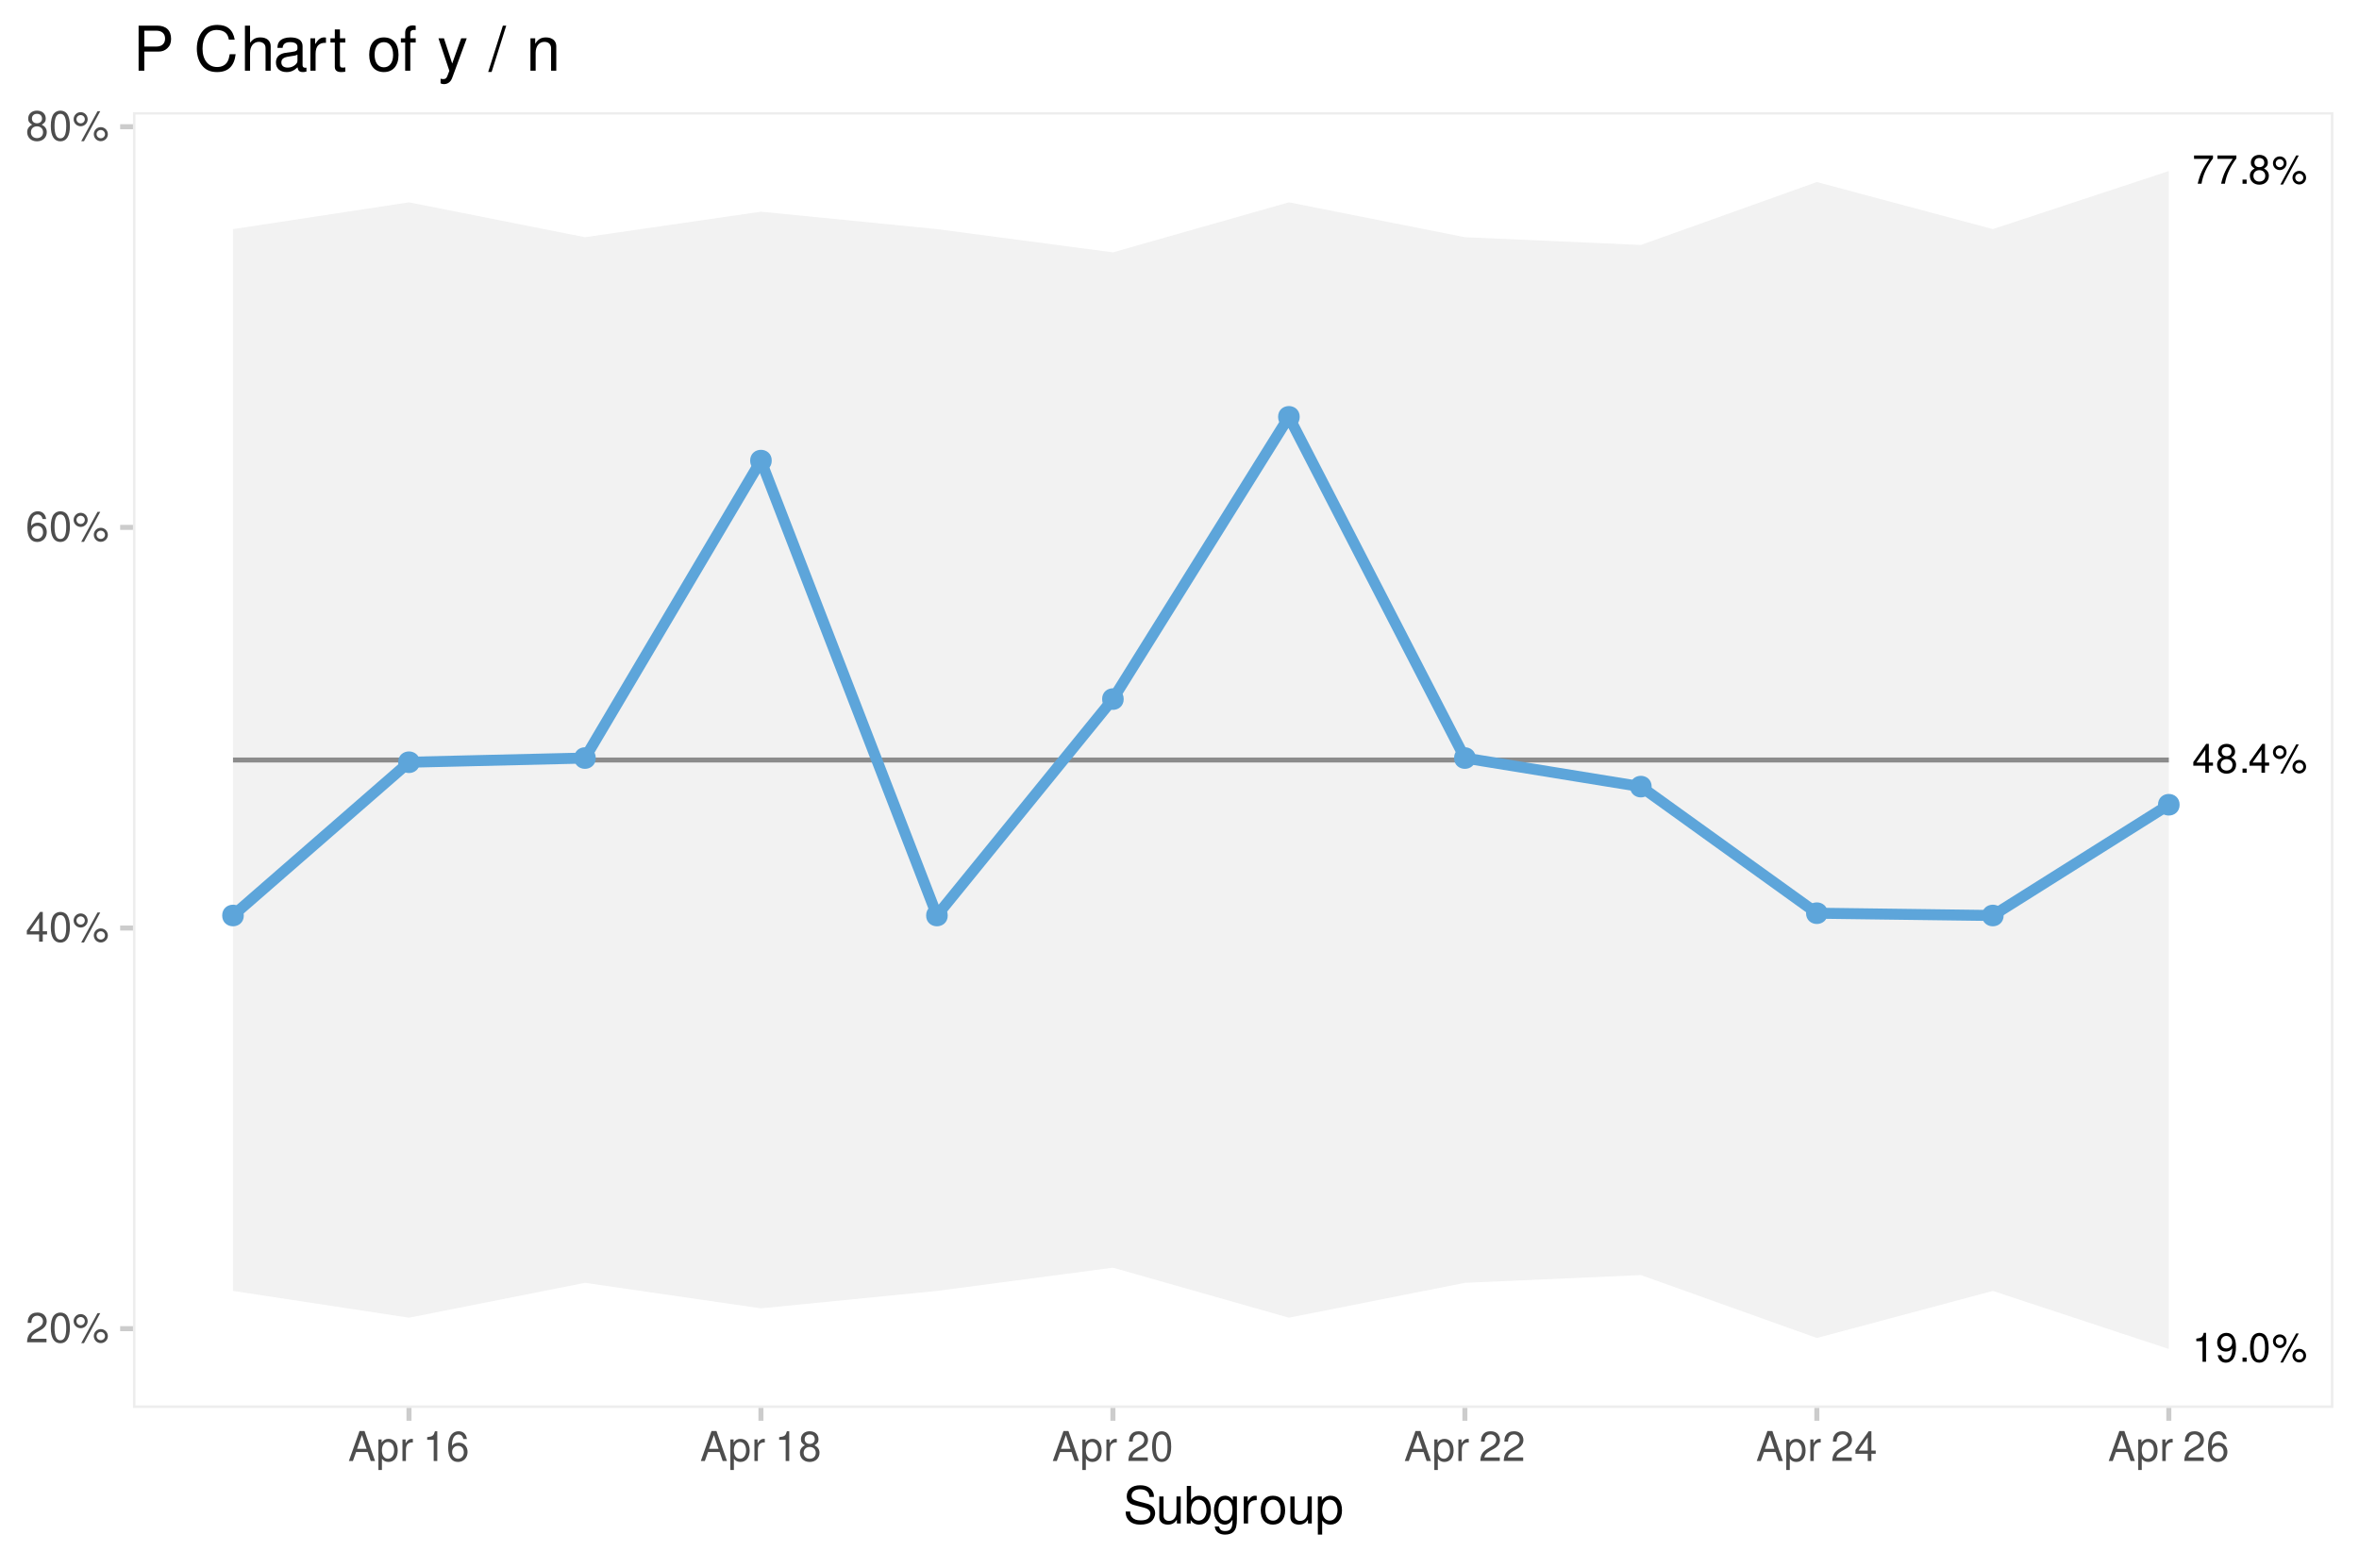
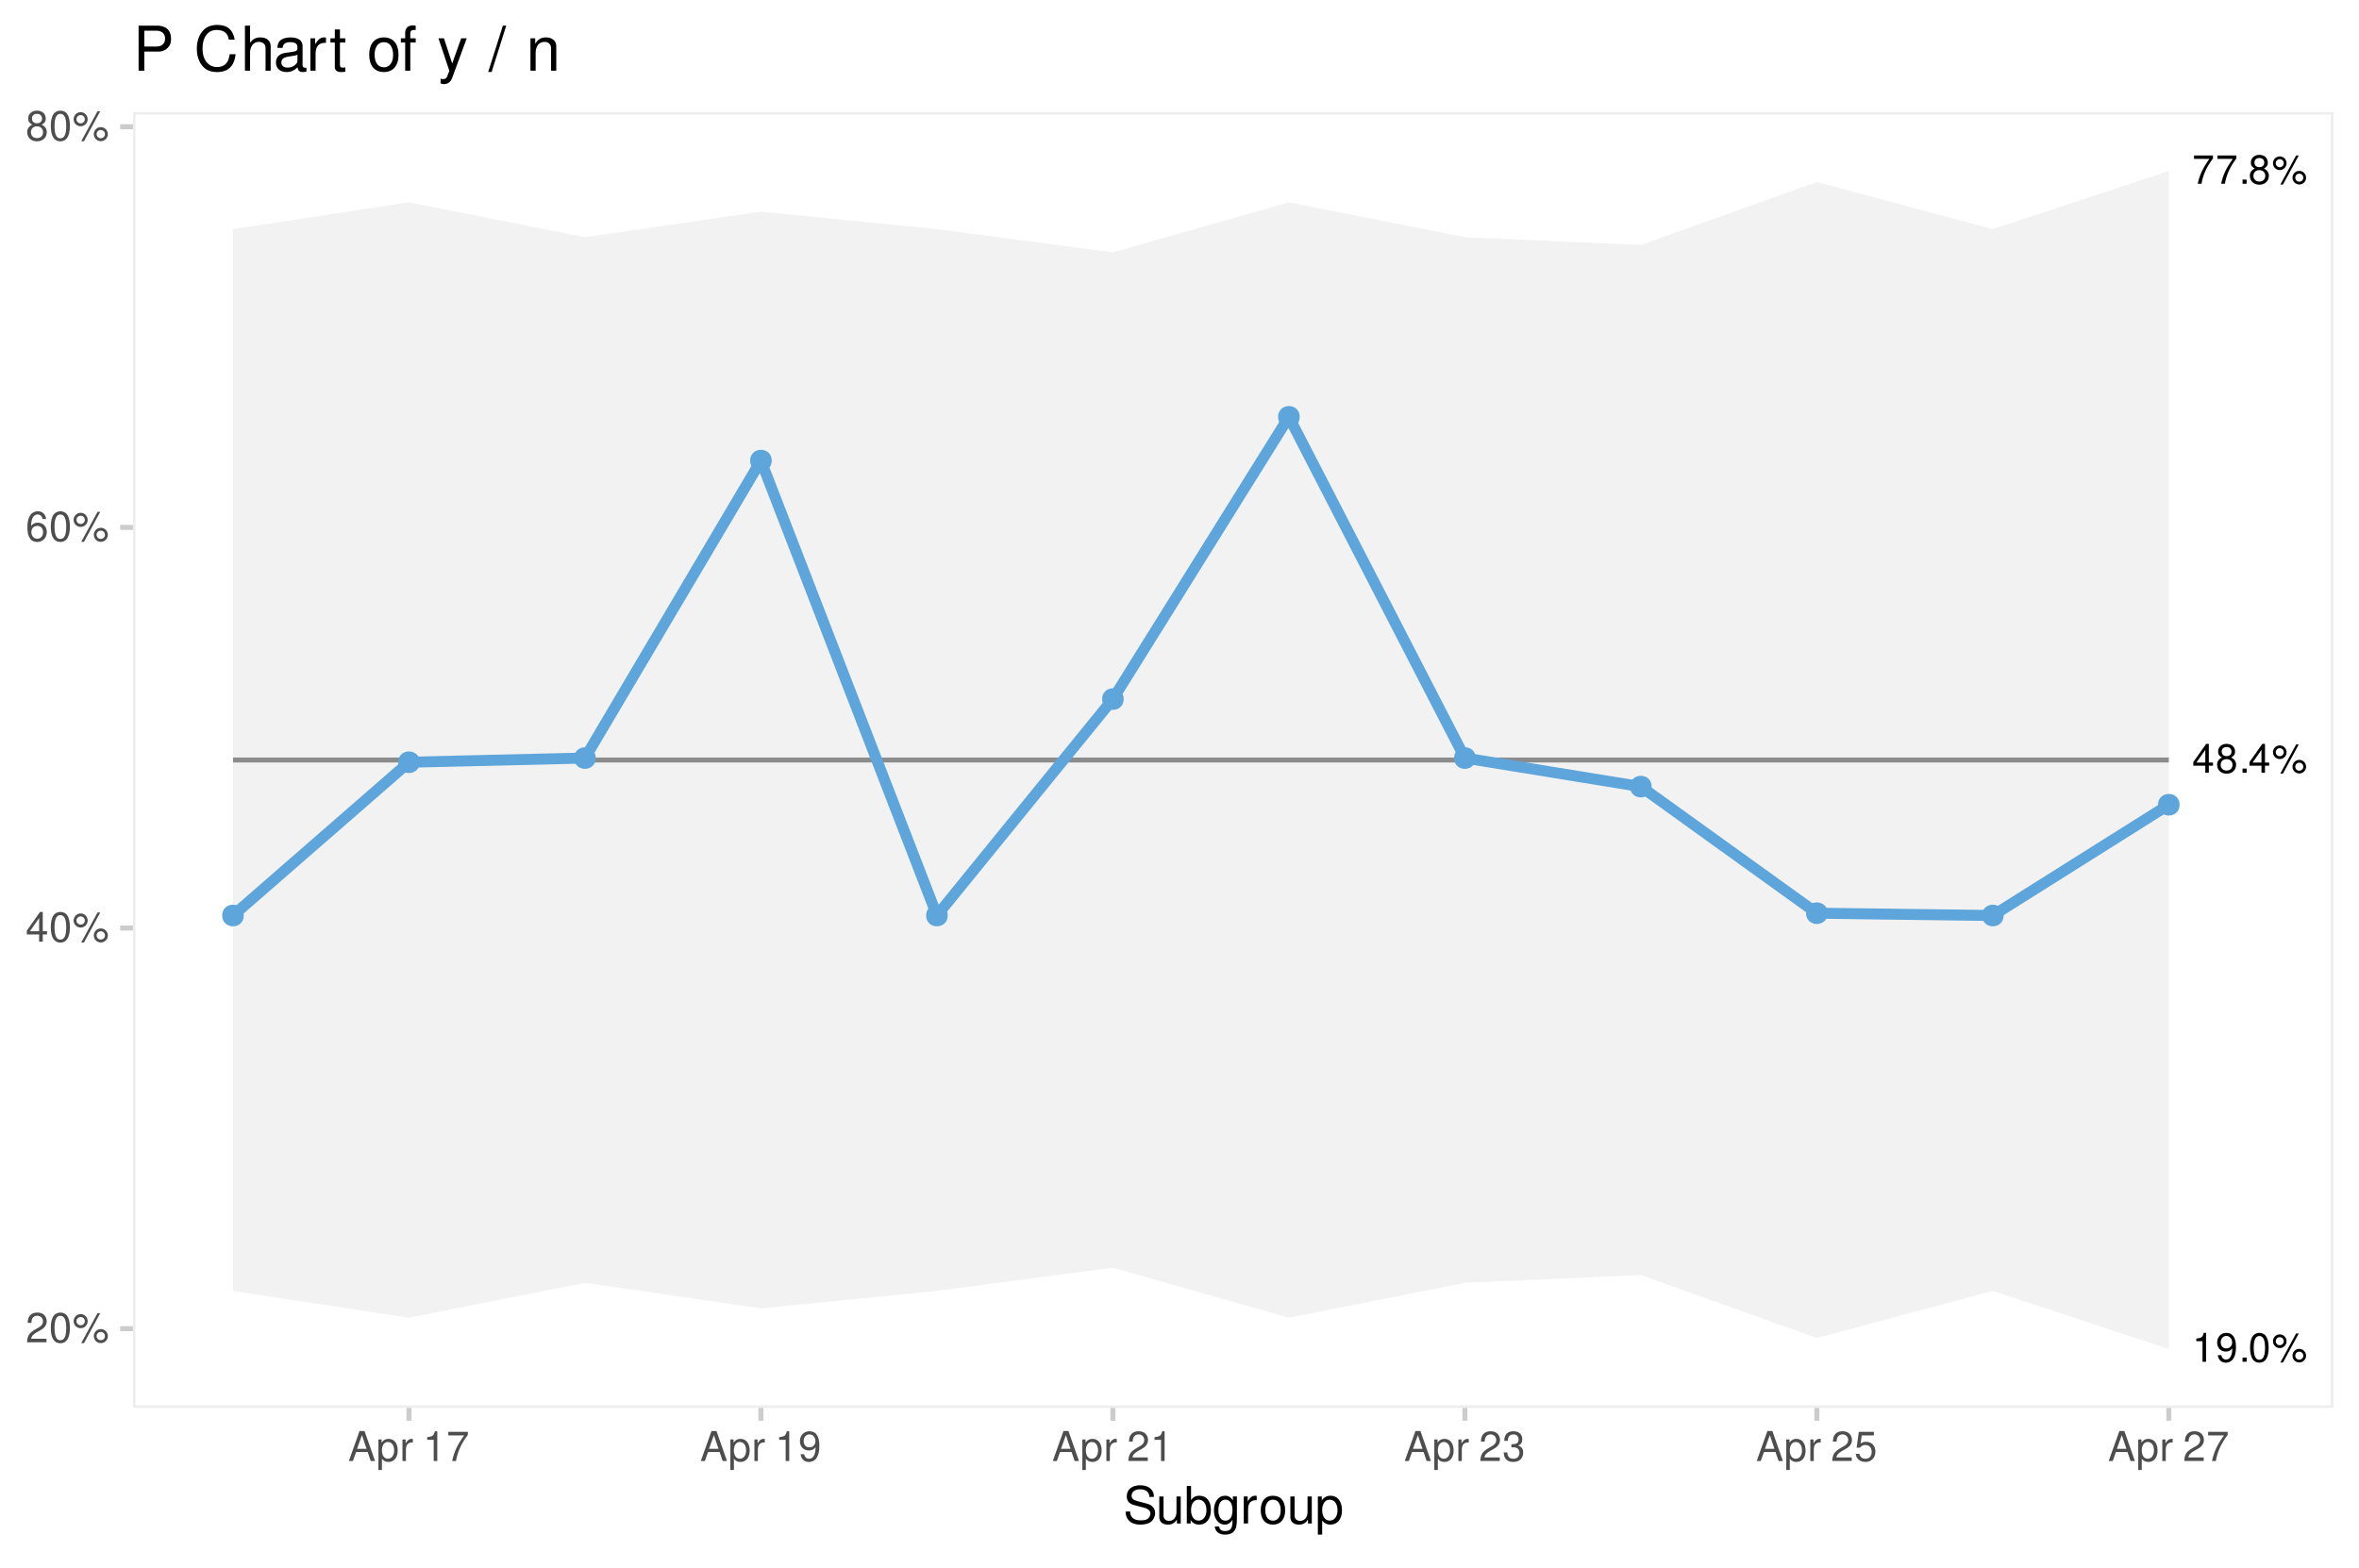
<svg xmlns="http://www.w3.org/2000/svg" xmlns:xlink="http://www.w3.org/1999/xlink" width="504" height="335" viewBox="0 0 504 335">
  <defs>
    <g>
      <g id="glyph-0-0">
        <path d="M 2.203 -4.391 L 2.203 0 L 2.953 0 L 2.953 -6.172 L 2.469 -6.172 C 2.203 -5.219 2.031 -5.094 0.875 -4.938 L 0.875 -4.391 Z M 2.203 -4.391 " />
      </g>
      <g id="glyph-0-1">
        <path d="M 0.453 -1.406 C 0.594 -0.406 1.25 0.203 2.172 0.203 C 2.844 0.203 3.438 -0.125 3.797 -0.688 C 4.172 -1.281 4.344 -2.031 4.344 -3.156 C 4.344 -4.203 4.188 -4.859 3.828 -5.406 C 3.5 -5.906 2.969 -6.172 2.297 -6.172 C 1.156 -6.172 0.328 -5.312 0.328 -4.109 C 0.328 -2.984 1.094 -2.172 2.188 -2.172 C 2.75 -2.172 3.188 -2.375 3.562 -2.844 C 3.562 -1.312 3.078 -0.469 2.219 -0.469 C 1.688 -0.469 1.328 -0.812 1.203 -1.406 Z M 2.297 -5.516 C 3 -5.516 3.531 -4.922 3.531 -4.125 C 3.531 -3.375 3.016 -2.844 2.266 -2.844 C 1.547 -2.844 1.094 -3.359 1.094 -4.172 C 1.094 -4.953 1.594 -5.516 2.297 -5.516 Z M 2.297 -5.516 " />
      </g>
      <g id="glyph-0-2">
        <path d="M 1.625 -0.891 L 0.75 -0.891 L 0.75 0 L 1.625 0 Z M 1.625 -0.891 " />
      </g>
      <g id="glyph-0-3">
        <path d="M 2.344 -6.172 C 1.781 -6.172 1.266 -5.906 0.953 -5.5 C 0.562 -4.953 0.359 -4.125 0.359 -2.984 C 0.359 -0.906 1.047 0.203 2.344 0.203 C 3.625 0.203 4.328 -0.906 4.328 -2.938 C 4.328 -4.125 4.141 -4.938 3.734 -5.5 C 3.422 -5.922 2.922 -6.172 2.344 -6.172 Z M 2.344 -5.5 C 3.156 -5.5 3.562 -4.672 3.562 -3 C 3.562 -1.25 3.172 -0.422 2.328 -0.422 C 1.531 -0.422 1.141 -1.281 1.141 -2.984 C 1.141 -4.672 1.531 -5.5 2.344 -5.5 Z M 2.344 -5.5 " />
      </g>
      <g id="glyph-0-4">
        <path d="M 1.703 -5.844 C 0.891 -5.844 0.25 -5.188 0.25 -4.391 C 0.25 -3.578 0.891 -2.922 1.703 -2.922 C 2.5 -2.922 3.156 -3.578 3.156 -4.375 C 3.156 -5.203 2.516 -5.844 1.703 -5.844 Z M 1.703 -5.25 C 2.188 -5.25 2.562 -4.859 2.562 -4.375 C 2.562 -3.906 2.172 -3.531 1.703 -3.531 C 1.234 -3.531 0.844 -3.906 0.844 -4.391 C 0.844 -4.859 1.219 -5.25 1.703 -5.25 Z M 5.203 -6.047 L 1.828 0.172 L 2.391 0.172 L 5.766 -6.047 Z M 5.875 -2.75 C 5.062 -2.75 4.422 -2.094 4.422 -1.297 C 4.422 -0.484 5.062 0.156 5.875 0.156 C 6.672 0.156 7.328 -0.484 7.328 -1.281 C 7.328 -2.094 6.688 -2.75 5.875 -2.75 Z M 5.875 -2.156 C 6.359 -2.156 6.734 -1.766 6.734 -1.281 C 6.734 -0.812 6.344 -0.438 5.875 -0.438 C 5.391 -0.438 5.016 -0.812 5.016 -1.297 C 5.016 -1.766 5.391 -2.156 5.875 -2.156 Z M 5.875 -2.156 " />
      </g>
      <g id="glyph-0-5">
        <path d="M 4.438 -6.047 L 0.391 -6.047 L 0.391 -5.312 L 3.656 -5.312 C 2.219 -3.25 1.625 -1.984 1.172 0 L 1.984 0 C 2.312 -1.938 3.078 -3.594 4.438 -5.422 Z M 4.438 -6.047 " />
      </g>
      <g id="glyph-0-6">
        <path d="M 3.328 -3.25 C 3.969 -3.641 4.156 -3.938 4.156 -4.516 C 4.156 -5.5 3.422 -6.172 2.344 -6.172 C 1.281 -6.172 0.531 -5.5 0.531 -4.531 C 0.531 -3.938 0.719 -3.641 1.344 -3.25 C 0.656 -2.906 0.312 -2.391 0.312 -1.719 C 0.312 -0.594 1.141 0.203 2.344 0.203 C 3.547 0.203 4.375 -0.594 4.375 -1.719 C 4.375 -2.391 4.031 -2.906 3.328 -3.25 Z M 2.344 -5.5 C 2.984 -5.5 3.391 -5.125 3.391 -4.5 C 3.391 -3.922 2.984 -3.547 2.344 -3.547 C 1.703 -3.547 1.297 -3.922 1.297 -4.516 C 1.297 -5.125 1.703 -5.5 2.344 -5.5 Z M 2.344 -2.906 C 3.094 -2.906 3.609 -2.422 3.609 -1.703 C 3.609 -0.953 3.109 -0.469 2.328 -0.469 C 1.594 -0.469 1.078 -0.969 1.078 -1.688 C 1.078 -2.422 1.594 -2.906 2.344 -2.906 Z M 2.344 -2.906 " />
      </g>
      <g id="glyph-0-7">
        <path d="M 2.797 -1.5 L 2.797 0 L 3.547 0 L 3.547 -1.5 L 4.438 -1.5 L 4.438 -2.172 L 3.547 -2.172 L 3.547 -6.172 L 2.984 -6.172 L 0.234 -2.281 L 0.234 -1.5 Z M 2.797 -2.172 L 0.891 -2.172 L 2.797 -4.891 Z M 2.797 -2.172 " />
      </g>
      <g id="glyph-1-0">
        <path d="M 4.453 -0.766 L 1.172 -0.766 C 1.25 -1.297 1.531 -1.625 2.297 -2.094 L 3.172 -2.594 C 4.047 -3.062 4.5 -3.719 4.5 -4.5 C 4.5 -5.031 4.281 -5.531 3.922 -5.875 C 3.547 -6.203 3.094 -6.359 2.5 -6.359 C 1.703 -6.359 1.125 -6.078 0.781 -5.531 C 0.547 -5.203 0.453 -4.797 0.438 -4.156 L 1.219 -4.156 C 1.234 -4.594 1.297 -4.844 1.406 -5.062 C 1.594 -5.438 2 -5.688 2.469 -5.688 C 3.172 -5.688 3.703 -5.172 3.703 -4.484 C 3.703 -3.969 3.406 -3.531 2.859 -3.219 L 2.047 -2.75 C 0.75 -2 0.375 -1.406 0.297 -0.016 L 4.453 -0.016 Z M 4.453 -0.766 " />
      </g>
      <g id="glyph-1-1">
        <path d="M 2.422 -6.359 C 1.844 -6.359 1.312 -6.094 0.984 -5.672 C 0.578 -5.109 0.375 -4.25 0.375 -3.078 C 0.375 -0.938 1.078 0.203 2.422 0.203 C 3.734 0.203 4.453 -0.938 4.453 -3.031 C 4.453 -4.25 4.266 -5.078 3.859 -5.672 C 3.531 -6.109 3.016 -6.359 2.422 -6.359 Z M 2.422 -5.672 C 3.25 -5.672 3.672 -4.828 3.672 -3.094 C 3.672 -1.281 3.266 -0.438 2.406 -0.438 C 1.578 -0.438 1.172 -1.312 1.172 -3.062 C 1.172 -4.828 1.578 -5.672 2.422 -5.672 Z M 2.422 -5.672 " />
      </g>
      <g id="glyph-1-2">
        <path d="M 1.75 -6.031 C 0.922 -6.031 0.25 -5.344 0.25 -4.516 C 0.25 -3.688 0.922 -3.016 1.766 -3.016 C 2.578 -3.016 3.25 -3.688 3.25 -4.5 C 3.25 -5.359 2.594 -6.031 1.75 -6.031 Z M 1.75 -5.406 C 2.25 -5.406 2.641 -5.016 2.641 -4.516 C 2.641 -4.031 2.25 -3.641 1.766 -3.641 C 1.266 -3.641 0.859 -4.031 0.859 -4.516 C 0.859 -5.016 1.266 -5.406 1.75 -5.406 Z M 5.359 -6.234 L 1.875 0.172 L 2.469 0.172 L 5.938 -6.234 Z M 6.047 -2.828 C 5.219 -2.828 4.562 -2.156 4.562 -1.344 C 4.562 -0.5 5.219 0.172 6.062 0.172 C 6.875 0.172 7.562 -0.5 7.562 -1.312 C 7.562 -2.156 6.891 -2.828 6.047 -2.828 Z M 6.047 -2.219 C 6.547 -2.219 6.953 -1.828 6.953 -1.312 C 6.953 -0.844 6.547 -0.453 6.062 -0.453 C 5.562 -0.453 5.156 -0.844 5.156 -1.344 C 5.156 -1.828 5.562 -2.219 6.047 -2.219 Z M 6.047 -2.219 " />
      </g>
      <g id="glyph-1-3">
        <path d="M 2.875 -1.547 L 2.875 0 L 3.656 0 L 3.656 -1.547 L 4.578 -1.547 L 4.578 -2.234 L 3.656 -2.234 L 3.656 -6.359 L 3.078 -6.359 L 0.25 -2.359 L 0.25 -1.547 Z M 2.875 -2.234 L 0.922 -2.234 L 2.875 -5.047 Z M 2.875 -2.234 " />
      </g>
      <g id="glyph-1-4">
        <path d="M 4.375 -4.703 C 4.234 -5.75 3.562 -6.359 2.609 -6.359 C 1.922 -6.359 1.312 -6.031 0.938 -5.453 C 0.547 -4.828 0.375 -4.062 0.375 -2.906 C 0.375 -1.828 0.531 -1.156 0.906 -0.594 C 1.234 -0.078 1.781 0.203 2.469 0.203 C 3.656 0.203 4.516 -0.688 4.516 -1.922 C 4.516 -3.094 3.719 -3.922 2.609 -3.922 C 1.984 -3.922 1.5 -3.688 1.172 -3.234 C 1.172 -4.797 1.672 -5.672 2.562 -5.672 C 3.109 -5.672 3.484 -5.328 3.609 -4.703 Z M 2.5 -3.234 C 3.25 -3.234 3.719 -2.703 3.719 -1.859 C 3.719 -1.062 3.188 -0.484 2.484 -0.484 C 1.766 -0.484 1.219 -1.094 1.219 -1.906 C 1.219 -2.688 1.734 -3.234 2.5 -3.234 Z M 2.5 -3.234 " />
      </g>
      <g id="glyph-1-5">
        <path d="M 3.438 -3.359 C 4.094 -3.75 4.297 -4.062 4.297 -4.656 C 4.297 -5.672 3.531 -6.359 2.422 -6.359 C 1.312 -6.359 0.547 -5.672 0.547 -4.672 C 0.547 -4.062 0.75 -3.75 1.391 -3.359 C 0.672 -2.984 0.328 -2.469 0.328 -1.766 C 0.328 -0.609 1.172 0.203 2.422 0.203 C 3.656 0.203 4.516 -0.609 4.516 -1.766 C 4.516 -2.469 4.156 -2.984 3.438 -3.359 Z M 2.422 -5.672 C 3.078 -5.672 3.5 -5.281 3.5 -4.641 C 3.5 -4.047 3.062 -3.656 2.422 -3.656 C 1.766 -3.656 1.344 -4.047 1.344 -4.656 C 1.344 -5.281 1.766 -5.672 2.422 -5.672 Z M 2.422 -3 C 3.188 -3 3.719 -2.484 3.719 -1.75 C 3.719 -0.984 3.203 -0.484 2.406 -0.484 C 1.641 -0.484 1.125 -1 1.125 -1.734 C 1.125 -2.5 1.641 -3 2.422 -3 Z M 2.422 -3 " />
      </g>
      <g id="glyph-1-6">
        <path d="M 4.172 -1.922 L 4.828 0 L 5.75 0 L 3.5 -6.406 L 2.438 -6.406 L 0.156 0 L 1.016 0 L 1.703 -1.922 Z M 3.938 -2.609 L 1.906 -2.609 L 2.953 -5.531 Z M 3.938 -2.609 " />
      </g>
      <g id="glyph-1-7">
        <path d="M 0.469 1.922 L 1.219 1.922 L 1.219 -0.484 C 1.594 -0.016 2.031 0.203 2.625 0.203 C 3.828 0.203 4.594 -0.75 4.594 -2.219 C 4.594 -3.781 3.844 -4.734 2.625 -4.734 C 2 -4.734 1.5 -4.453 1.156 -3.922 L 1.156 -4.609 L 0.469 -4.609 Z M 2.5 -4.062 C 3.312 -4.062 3.828 -3.344 3.828 -2.25 C 3.828 -1.203 3.297 -0.484 2.5 -0.484 C 1.719 -0.484 1.219 -1.188 1.219 -2.266 C 1.219 -3.359 1.719 -4.062 2.5 -4.062 Z M 2.5 -4.062 " />
      </g>
      <g id="glyph-1-8">
        <path d="M 0.609 -4.609 L 0.609 0 L 1.344 0 L 1.344 -2.391 C 1.359 -3.5 1.812 -4 2.828 -3.969 L 2.828 -4.719 C 2.703 -4.734 2.625 -4.734 2.547 -4.734 C 2.062 -4.734 1.703 -4.453 1.281 -3.781 L 1.281 -4.609 Z M 0.609 -4.609 " />
      </g>
      <g id="glyph-1-9">
</g>
      <g id="glyph-1-10">
        <path d="M 2.281 -4.531 L 2.281 0 L 3.047 0 L 3.047 -6.359 L 2.547 -6.359 C 2.266 -5.391 2.094 -5.25 0.891 -5.094 L 0.891 -4.531 Z M 2.281 -4.531 " />
+       </g>
+       <g id="glyph-1-11">
+         <path d="M 4.578 -6.234 L 0.406 -6.234 L 0.406 -5.469 L 3.781 -5.469 C 2.281 -3.359 1.688 -2.047 1.219 0 L 2.047 0 C 2.391 -2 3.172 -3.719 4.578 -5.594 Z M 4.578 -6.234 " />
+       </g>
+       <g id="glyph-1-12">
+         <path d="M 0.469 -1.453 C 0.609 -0.406 1.281 0.203 2.234 0.203 C 2.922 0.203 3.547 -0.125 3.922 -0.703 C 4.297 -1.328 4.484 -2.109 4.484 -3.25 C 4.484 -4.328 4.312 -5 3.953 -5.562 C 3.609 -6.094 3.062 -6.359 2.375 -6.359 C 1.188 -6.359 0.328 -5.469 0.328 -4.234 C 0.328 -3.062 1.125 -2.25 2.25 -2.25 C 2.844 -2.25 3.281 -2.453 3.672 -2.938 C 3.672 -1.359 3.172 -0.484 2.281 -0.484 C 1.734 -0.484 1.359 -0.828 1.234 -1.453 Z M 2.359 -5.688 C 3.094 -5.688 3.641 -5.078 3.641 -4.25 C 3.641 -3.469 3.109 -2.922 2.344 -2.922 C 1.594 -2.922 1.125 -3.453 1.125 -4.297 C 1.125 -5.109 1.641 -5.688 2.359 -5.688 Z M 2.359 -5.688 " />
+       </g>
+       <g id="glyph-1-13">
+         <path d="M 1.938 -2.922 L 2.359 -2.922 C 3.203 -2.922 3.656 -2.531 3.656 -1.766 C 3.656 -0.969 3.172 -0.484 2.375 -0.484 C 1.516 -0.484 1.109 -0.922 1.062 -1.844 L 0.281 -1.844 C 0.312 -1.344 0.406 -1 0.547 -0.719 C 0.875 -0.109 1.484 0.203 2.344 0.203 C 3.625 0.203 4.453 -0.578 4.453 -1.781 C 4.453 -2.594 4.141 -3.031 3.391 -3.297 C 3.969 -3.531 4.266 -3.969 4.266 -4.609 C 4.266 -5.703 3.547 -6.359 2.359 -6.359 C 1.109 -6.359 0.438 -5.656 0.406 -4.312 L 1.188 -4.312 C 1.203 -4.703 1.234 -4.922 1.328 -5.109 C 1.5 -5.469 1.891 -5.688 2.375 -5.688 C 3.062 -5.688 3.469 -5.266 3.469 -4.578 C 3.469 -4.141 3.312 -3.859 2.969 -3.719 C 2.766 -3.625 2.484 -3.594 1.938 -3.578 Z M 1.938 -2.922 " />
+       </g>
+       <g id="glyph-1-14">
+         <path d="M 4.188 -6.234 L 0.969 -6.234 L 0.5 -2.844 L 1.219 -2.844 C 1.578 -3.266 1.875 -3.422 2.359 -3.422 C 3.203 -3.422 3.719 -2.844 3.719 -1.922 C 3.719 -1.031 3.203 -0.484 2.359 -0.484 C 1.688 -0.484 1.266 -0.828 1.078 -1.531 L 0.312 -1.531 C 0.406 -1.016 0.5 -0.781 0.688 -0.547 C 1.031 -0.078 1.672 0.203 2.375 0.203 C 3.641 0.203 4.516 -0.719 4.516 -2.031 C 4.516 -3.266 3.688 -4.109 2.5 -4.109 C 2.062 -4.109 1.703 -4 1.344 -3.734 L 1.594 -5.469 L 4.188 -5.469 Z M 4.188 -6.234 " />
      </g>
      <g id="glyph-2-0">
        <path d="M 6.562 -5.672 C 6.562 -6.219 6.516 -6.375 6.344 -6.75 C 5.906 -7.672 4.969 -8.156 3.625 -8.156 C 1.859 -8.156 0.766 -7.25 0.766 -5.797 C 0.766 -4.812 1.281 -4.203 2.344 -3.922 L 4.328 -3.406 C 5.359 -3.141 5.812 -2.734 5.812 -2.094 C 5.812 -1.672 5.578 -1.234 5.234 -0.984 C 4.922 -0.766 4.406 -0.656 3.766 -0.656 C 2.875 -0.656 2.297 -0.859 1.906 -1.312 C 1.609 -1.672 1.484 -2.062 1.5 -2.547 L 0.531 -2.547 C 0.531 -1.812 0.688 -1.328 1 -0.891 C 1.547 -0.125 2.469 0.25 3.703 0.25 C 4.656 0.25 5.438 0.031 5.953 -0.359 C 6.484 -0.797 6.828 -1.5 6.828 -2.203 C 6.828 -3.188 6.219 -3.922 5.125 -4.219 L 3.109 -4.75 C 2.141 -5.016 1.797 -5.328 1.797 -5.938 C 1.797 -6.75 2.516 -7.297 3.594 -7.297 C 4.859 -7.297 5.578 -6.719 5.594 -5.672 Z M 6.562 -5.672 " />
      </g>
      <g id="glyph-2-1">
        <path d="M 5.297 0 L 5.297 -5.766 L 4.391 -5.766 L 4.391 -2.5 C 4.391 -1.312 3.766 -0.547 2.812 -0.547 C 2.094 -0.547 1.625 -0.984 1.625 -1.688 L 1.625 -5.766 L 0.719 -5.766 L 0.719 -1.312 C 0.719 -0.359 1.438 0.25 2.547 0.25 C 3.406 0.25 3.938 -0.047 4.484 -0.797 L 4.484 0 Z M 5.297 0 " />
      </g>
      <g id="glyph-2-2">
        <path d="M 0.594 -8.016 L 0.594 0 L 1.422 0 L 1.422 -0.734 C 1.859 -0.062 2.438 0.25 3.25 0.25 C 4.766 0.25 5.75 -0.984 5.75 -2.906 C 5.75 -4.781 4.812 -5.922 3.281 -5.922 C 2.5 -5.922 1.938 -5.625 1.5 -4.984 L 1.5 -8.016 Z M 3.109 -5.078 C 4.141 -5.078 4.797 -4.188 4.797 -2.812 C 4.797 -1.5 4.109 -0.609 3.109 -0.609 C 2.141 -0.609 1.5 -1.484 1.5 -2.844 C 1.5 -4.188 2.141 -5.078 3.109 -5.078 Z M 3.109 -5.078 " />
      </g>
      <g id="glyph-2-3">
        <path d="M 4.438 -5.766 L 4.438 -4.922 C 3.984 -5.625 3.469 -5.922 2.75 -5.922 C 1.359 -5.922 0.391 -4.625 0.391 -2.781 C 0.391 -1.812 0.609 -1.109 1.109 -0.531 C 1.547 -0.016 2.094 0.25 2.688 0.25 C 3.375 0.25 3.875 -0.062 4.359 -0.781 L 4.359 -0.484 C 4.359 1.062 3.922 1.625 2.781 1.625 C 2 1.625 1.594 1.312 1.5 0.656 L 0.578 0.656 C 0.656 1.734 1.5 2.391 2.766 2.391 C 3.609 2.391 4.312 2.125 4.688 1.656 C 5.125 1.125 5.297 0.406 5.297 -0.953 L 5.297 -5.766 Z M 2.844 -5.078 C 3.812 -5.078 4.359 -4.266 4.359 -2.812 C 4.359 -1.406 3.797 -0.594 2.844 -0.594 C 1.891 -0.594 1.344 -1.422 1.344 -2.844 C 1.344 -4.25 1.891 -5.078 2.844 -5.078 Z M 2.844 -5.078 " />
      </g>
      <g id="glyph-2-4">
        <path d="M 0.766 -5.766 L 0.766 0 L 1.688 0 L 1.688 -2.984 C 1.688 -4.375 2.266 -5 3.531 -4.969 L 3.531 -5.891 C 3.375 -5.922 3.281 -5.922 3.172 -5.922 C 2.578 -5.922 2.141 -5.578 1.609 -4.719 L 1.609 -5.766 Z M 0.766 -5.766 " />
      </g>
      <g id="glyph-2-5">
        <path d="M 2.984 -5.922 C 1.359 -5.922 0.391 -4.781 0.391 -2.844 C 0.391 -0.891 1.359 0.25 3 0.25 C 4.625 0.25 5.609 -0.906 5.609 -2.797 C 5.609 -4.797 4.656 -5.922 2.984 -5.922 Z M 3 -5.078 C 4.031 -5.078 4.656 -4.234 4.656 -2.812 C 4.656 -1.438 4.016 -0.594 3 -0.594 C 1.984 -0.594 1.359 -1.438 1.359 -2.844 C 1.359 -4.234 1.984 -5.078 3 -5.078 Z M 3 -5.078 " />
      </g>
      <g id="glyph-2-6">
        <path d="M 0.594 2.391 L 1.516 2.391 L 1.516 -0.609 C 2 -0.016 2.547 0.25 3.281 0.25 C 4.781 0.25 5.75 -0.953 5.75 -2.781 C 5.75 -4.719 4.812 -5.922 3.281 -5.922 C 2.5 -5.922 1.875 -5.578 1.438 -4.891 L 1.438 -5.766 L 0.594 -5.766 Z M 3.125 -5.078 C 4.141 -5.078 4.797 -4.188 4.797 -2.812 C 4.797 -1.5 4.125 -0.609 3.125 -0.609 C 2.141 -0.609 1.516 -1.484 1.516 -2.844 C 1.516 -4.188 2.141 -5.078 3.125 -5.078 Z M 3.125 -5.078 " />
      </g>
      <g id="glyph-3-0">
        <path d="M 2.422 -4.078 L 5.453 -4.078 C 6.203 -4.078 6.797 -4.297 7.312 -4.766 C 7.891 -5.297 8.141 -5.922 8.141 -6.797 C 8.141 -8.609 7.078 -9.625 5.172 -9.625 L 1.203 -9.625 L 1.203 0 L 2.422 0 Z M 2.422 -5.156 L 2.422 -8.547 L 4.984 -8.547 C 6.172 -8.547 6.859 -7.906 6.859 -6.859 C 6.859 -5.797 6.172 -5.156 4.984 -5.156 Z M 2.422 -5.156 " />
      </g>
      <g id="glyph-3-1">
</g>
      <g id="glyph-3-2">
        <path d="M 8.734 -6.641 C 8.359 -8.75 7.141 -9.781 5.031 -9.781 C 3.734 -9.781 2.688 -9.375 1.984 -8.578 C 1.109 -7.625 0.641 -6.266 0.641 -4.703 C 0.641 -3.109 1.125 -1.75 2.016 -0.812 C 2.766 -0.047 3.719 0.297 4.984 0.297 C 7.328 0.297 8.641 -0.969 8.938 -3.516 L 7.672 -3.516 C 7.562 -2.859 7.438 -2.406 7.234 -2.016 C 6.844 -1.234 6.016 -0.781 4.984 -0.781 C 3.078 -0.781 1.859 -2.312 1.859 -4.719 C 1.859 -7.188 3.016 -8.703 4.891 -8.703 C 5.672 -8.703 6.391 -8.469 6.781 -8.094 C 7.141 -7.766 7.344 -7.375 7.484 -6.641 Z M 8.734 -6.641 " />
      </g>
      <g id="glyph-3-3">
        <path d="M 0.922 -9.625 L 0.922 0 L 2.016 0 L 2.016 -3.812 C 2.016 -5.234 2.766 -6.156 3.891 -6.156 C 4.266 -6.156 4.609 -6.047 4.875 -5.844 C 5.188 -5.609 5.328 -5.281 5.328 -4.797 L 5.328 0 L 6.422 0 L 6.422 -5.234 C 6.422 -6.391 5.578 -7.109 4.234 -7.109 C 3.266 -7.109 2.672 -6.812 2.016 -5.969 L 2.016 -9.625 Z M 0.922 -9.625 " />
      </g>
      <g id="glyph-3-4">
        <path d="M 7.062 -0.641 C 6.938 -0.625 6.891 -0.625 6.828 -0.625 C 6.438 -0.625 6.234 -0.812 6.234 -1.156 L 6.234 -5.234 C 6.234 -6.453 5.328 -7.109 3.625 -7.109 C 2.609 -7.109 1.812 -6.828 1.328 -6.312 C 1.016 -5.953 0.891 -5.562 0.859 -4.875 L 1.969 -4.875 C 2.062 -5.719 2.562 -6.094 3.594 -6.094 C 4.594 -6.094 5.141 -5.734 5.141 -5.062 L 5.141 -4.781 C 5.125 -4.297 4.891 -4.125 3.984 -4.016 C 2.422 -3.812 2.188 -3.766 1.766 -3.594 C 0.969 -3.25 0.547 -2.641 0.547 -1.75 C 0.547 -0.484 1.422 0.297 2.828 0.297 C 3.703 0.297 4.391 0 5.172 -0.719 C 5.25 0 5.594 0.297 6.312 0.297 C 6.547 0.297 6.688 0.281 7.062 0.188 Z M 5.141 -2.172 C 5.141 -1.812 5.031 -1.578 4.703 -1.281 C 4.25 -0.875 3.703 -0.656 3.062 -0.656 C 2.203 -0.656 1.703 -1.062 1.703 -1.766 C 1.703 -2.5 2.172 -2.859 3.359 -3.031 C 4.547 -3.188 4.766 -3.25 5.141 -3.422 Z M 5.141 -2.172 " />
      </g>
      <g id="glyph-3-5">
        <path d="M 0.906 -6.922 L 0.906 0 L 2.016 0 L 2.016 -3.594 C 2.031 -5.25 2.719 -6 4.234 -5.953 L 4.234 -7.078 C 4.047 -7.109 3.953 -7.109 3.812 -7.109 C 3.109 -7.109 2.562 -6.688 1.922 -5.672 L 1.922 -6.922 Z M 0.906 -6.922 " />
      </g>
      <g id="glyph-3-6">
        <path d="M 3.359 -6.922 L 2.219 -6.922 L 2.219 -8.812 L 1.125 -8.812 L 1.125 -6.922 L 0.188 -6.922 L 0.188 -6.016 L 1.125 -6.016 L 1.125 -0.797 C 1.125 -0.078 1.594 0.297 2.453 0.297 C 2.75 0.297 2.984 0.281 3.359 0.219 L 3.359 -0.719 C 3.188 -0.672 3.047 -0.656 2.828 -0.656 C 2.344 -0.656 2.219 -0.797 2.219 -1.281 L 2.219 -6.016 L 3.359 -6.016 Z M 3.359 -6.922 " />
      </g>
      <g id="glyph-3-7">
        <path d="M 3.594 -7.109 C 1.641 -7.109 0.469 -5.734 0.469 -3.406 C 0.469 -1.062 1.641 0.297 3.609 0.297 C 5.562 0.297 6.734 -1.078 6.734 -3.359 C 6.734 -5.75 5.594 -7.109 3.594 -7.109 Z M 3.609 -6.094 C 4.844 -6.094 5.578 -5.078 5.578 -3.359 C 5.578 -1.734 4.812 -0.719 3.609 -0.719 C 2.375 -0.719 1.625 -1.734 1.625 -3.406 C 1.625 -5.078 2.375 -6.094 3.609 -6.094 Z M 3.609 -6.094 " />
      </g>
      <g id="glyph-3-8">
        <path d="M 3.406 -6.922 L 2.25 -6.922 L 2.25 -8 C 2.25 -8.469 2.516 -8.703 3.031 -8.703 C 3.109 -8.703 3.156 -8.703 3.406 -8.688 L 3.406 -9.594 C 3.156 -9.656 3.016 -9.672 2.781 -9.672 C 1.766 -9.672 1.156 -9.078 1.156 -8.094 L 1.156 -6.922 L 0.234 -6.922 L 0.234 -6.016 L 1.156 -6.016 L 1.156 0 L 2.25 0 L 2.25 -6.016 L 3.406 -6.016 Z M 3.406 -6.922 " />
      </g>
      <g id="glyph-3-9">
        <path d="M 5.125 -6.922 L 3.203 -1.531 L 1.438 -6.922 L 0.266 -6.922 L 2.594 0.031 L 2.172 1.125 C 2 1.609 1.75 1.797 1.297 1.797 C 1.109 1.797 0.953 1.766 0.719 1.719 L 0.719 2.703 C 0.938 2.828 1.156 2.875 1.453 2.875 C 1.812 2.875 2.188 2.766 2.484 2.547 C 2.828 2.297 3.031 2 3.234 1.453 L 6.312 -6.922 Z M 5.125 -6.922 " />
      </g>
      <g id="glyph-3-10">
        <path d="M 3.031 -9.625 L -0.109 0.266 L 0.625 0.266 L 3.75 -9.625 Z M 3.031 -9.625 " />
      </g>
      <g id="glyph-3-11">
        <path d="M 0.922 -6.922 L 0.922 0 L 2.031 0 L 2.031 -3.812 C 2.031 -5.234 2.766 -6.156 3.906 -6.156 C 4.781 -6.156 5.328 -5.625 5.328 -4.797 L 5.328 0 L 6.438 0 L 6.438 -5.234 C 6.438 -6.375 5.578 -7.109 4.234 -7.109 C 3.203 -7.109 2.547 -6.719 1.938 -5.75 L 1.938 -6.922 Z M 0.922 -6.922 " />
      </g>
    </g>
    <clipPath id="clip-0">
      <path clip-rule="nonzero" d="M 28.41 23.957 L 498.52 23.957 L 498.52 300.848 L 28.41 300.848 Z M 28.41 23.957 " />
    </clipPath>
    <clipPath id="clip-1">
      <path clip-rule="nonzero" d="M 28.41 23.957 L 498.52 23.957 L 498.52 300.848 L 28.41 300.848 Z M 28.41 23.957 " />
    </clipPath>
  </defs>
  <rect x="-50.4" y="-33.5" width="604.8" height="402" fill="rgb(100%, 100%, 100%)" fill-opacity="1" />
  <rect x="-50.4" y="-33.5" width="604.8" height="402" fill="rgb(100%, 100%, 100%)" fill-opacity="1" />
  <path fill="none" stroke-width="1.067" stroke-linecap="round" stroke-linejoin="round" stroke="rgb(100%, 100%, 100%)" stroke-opacity="1" stroke-miterlimit="10" d="M 0 335 L 504 335 L 504 0 L 0 0 Z M 0 335 " />
  <g clip-path="url(#clip-0)">
    <path fill-rule="nonzero" fill="rgb(100%, 100%, 100%)" fill-opacity="1" d="M 28.41 300.848 L 498.52 300.848 L 498.52 23.957 L 28.41 23.957 Z M 28.41 300.848 " />
  </g>
  <path fill-rule="nonzero" fill="rgb(87.059%, 87.059%, 87.059%)" fill-opacity="0.4" d="M 49.781 48.957 L 87.379 43.234 L 124.977 50.688 L 162.574 45.234 L 200.176 48.957 L 237.773 53.926 L 275.371 43.234 L 312.973 50.688 L 350.57 52.344 L 388.168 38.898 L 425.766 48.957 L 463.367 36.543 L 463.367 288.262 L 425.766 275.852 L 388.168 285.91 L 350.57 272.465 L 312.973 274.121 L 275.371 281.574 L 237.773 270.883 L 200.176 275.852 L 162.574 279.574 L 124.977 274.121 L 87.379 281.574 L 49.781 275.852 Z M 49.781 48.957 " />
  <path fill="none" stroke-width="1.067" stroke-linecap="butt" stroke-linejoin="round" stroke="rgb(54.902%, 54.902%, 54.902%)" stroke-opacity="1" stroke-miterlimit="10" d="M 49.781 162.402 L 463.367 162.402 " />
  <path fill="none" stroke-width="2.347" stroke-linecap="butt" stroke-linejoin="round" stroke="rgb(36.471%, 64.706%, 85.49%)" stroke-opacity="1" stroke-miterlimit="10" d="M 49.781 195.629 L 87.379 162.879 L 124.977 161.984 L 162.574 98.426 L 200.176 195.629 L 237.773 149.383 L 275.371 89.078 L 312.973 161.984 L 350.57 168.09 L 388.168 195.137 L 425.766 195.629 L 463.367 171.965 " />
  <path fill-rule="nonzero" fill="rgb(36.471%, 64.706%, 85.49%)" fill-opacity="1" stroke-width="0.709" stroke-linecap="round" stroke-linejoin="round" stroke="rgb(36.471%, 64.706%, 85.49%)" stroke-opacity="1" stroke-miterlimit="10" d="M 51.734 195.629 C 51.734 198.238 47.824 198.238 47.824 195.629 C 47.824 193.023 51.734 193.023 51.734 195.629 " />
  <path fill-rule="nonzero" fill="rgb(36.471%, 64.706%, 85.49%)" fill-opacity="1" stroke-width="0.709" stroke-linecap="round" stroke-linejoin="round" stroke="rgb(36.471%, 64.706%, 85.49%)" stroke-opacity="1" stroke-miterlimit="10" d="M 89.332 162.879 C 89.332 165.488 85.422 165.488 85.422 162.879 C 85.422 160.273 89.332 160.273 89.332 162.879 " />
  <path fill-rule="nonzero" fill="rgb(36.471%, 64.706%, 85.49%)" fill-opacity="1" stroke-width="0.709" stroke-linecap="round" stroke-linejoin="round" stroke="rgb(36.471%, 64.706%, 85.49%)" stroke-opacity="1" stroke-miterlimit="10" d="M 126.934 161.984 C 126.934 164.594 123.023 164.594 123.023 161.984 C 123.023 159.379 126.934 159.379 126.934 161.984 " />
  <path fill-rule="nonzero" fill="rgb(36.471%, 64.706%, 85.49%)" fill-opacity="1" stroke-width="0.709" stroke-linecap="round" stroke-linejoin="round" stroke="rgb(36.471%, 64.706%, 85.49%)" stroke-opacity="1" stroke-miterlimit="10" d="M 164.531 98.426 C 164.531 101.031 160.621 101.031 160.621 98.426 C 160.621 95.82 164.531 95.82 164.531 98.426 " />
  <path fill-rule="nonzero" fill="rgb(36.471%, 64.706%, 85.49%)" fill-opacity="1" stroke-width="0.709" stroke-linecap="round" stroke-linejoin="round" stroke="rgb(36.471%, 64.706%, 85.49%)" stroke-opacity="1" stroke-miterlimit="10" d="M 202.129 195.629 C 202.129 198.238 198.219 198.238 198.219 195.629 C 198.219 193.023 202.129 193.023 202.129 195.629 " />
  <path fill-rule="nonzero" fill="rgb(36.471%, 64.706%, 85.49%)" fill-opacity="1" stroke-width="0.709" stroke-linecap="round" stroke-linejoin="round" stroke="rgb(36.471%, 64.706%, 85.49%)" stroke-opacity="1" stroke-miterlimit="10" d="M 239.727 149.383 C 239.727 151.992 235.82 151.992 235.82 149.383 C 235.82 146.777 239.727 146.777 239.727 149.383 " />
  <path fill-rule="nonzero" fill="rgb(36.471%, 64.706%, 85.49%)" fill-opacity="1" stroke-width="0.709" stroke-linecap="round" stroke-linejoin="round" stroke="rgb(36.471%, 64.706%, 85.49%)" stroke-opacity="1" stroke-miterlimit="10" d="M 277.328 89.078 C 277.328 91.684 273.418 91.684 273.418 89.078 C 273.418 86.469 277.328 86.469 277.328 89.078 " />
  <path fill-rule="nonzero" fill="rgb(36.471%, 64.706%, 85.49%)" fill-opacity="1" stroke-width="0.709" stroke-linecap="round" stroke-linejoin="round" stroke="rgb(36.471%, 64.706%, 85.49%)" stroke-opacity="1" stroke-miterlimit="10" d="M 314.926 161.984 C 314.926 164.594 311.016 164.594 311.016 161.984 C 311.016 159.379 314.926 159.379 314.926 161.984 " />
  <path fill-rule="nonzero" fill="rgb(36.471%, 64.706%, 85.49%)" fill-opacity="1" stroke-width="0.709" stroke-linecap="round" stroke-linejoin="round" stroke="rgb(36.471%, 64.706%, 85.49%)" stroke-opacity="1" stroke-miterlimit="10" d="M 352.523 168.09 C 352.523 170.695 348.613 170.695 348.613 168.09 C 348.613 165.484 352.523 165.484 352.523 168.09 " />
  <path fill-rule="nonzero" fill="rgb(36.471%, 64.706%, 85.49%)" fill-opacity="1" stroke-width="0.709" stroke-linecap="round" stroke-linejoin="round" stroke="rgb(36.471%, 64.706%, 85.49%)" stroke-opacity="1" stroke-miterlimit="10" d="M 390.121 195.137 C 390.121 197.742 386.215 197.742 386.215 195.137 C 386.215 192.527 390.121 192.527 390.121 195.137 " />
  <path fill-rule="nonzero" fill="rgb(36.471%, 64.706%, 85.49%)" fill-opacity="1" stroke-width="0.709" stroke-linecap="round" stroke-linejoin="round" stroke="rgb(36.471%, 64.706%, 85.49%)" stroke-opacity="1" stroke-miterlimit="10" d="M 427.723 195.629 C 427.723 198.238 423.812 198.238 423.812 195.629 C 423.812 193.023 427.723 193.023 427.723 195.629 " />
  <path fill-rule="nonzero" fill="rgb(36.471%, 64.706%, 85.49%)" fill-opacity="1" stroke-width="0.709" stroke-linecap="round" stroke-linejoin="round" stroke="rgb(36.471%, 64.706%, 85.49%)" stroke-opacity="1" stroke-miterlimit="10" d="M 465.32 171.965 C 465.32 174.57 461.41 174.57 461.41 171.965 C 461.41 169.355 465.32 169.355 465.32 171.965 " />
  <g fill="rgb(0%, 0%, 0%)" fill-opacity="1">
    <use xlink:href="#glyph-0-0" x="468.367" y="290.983" />
    <use xlink:href="#glyph-0-1" x="473.367" y="290.983" />
    <use xlink:href="#glyph-0-2" x="478.367" y="290.983" />
    <use xlink:href="#glyph-0-3" x="480.367" y="290.983" />
    <use xlink:href="#glyph-0-4" x="485.367" y="290.983" />
  </g>
  <g fill="rgb(0%, 0%, 0%)" fill-opacity="1">
    <use xlink:href="#glyph-0-5" x="468.367" y="39.265" />
    <use xlink:href="#glyph-0-5" x="473.367" y="39.265" />
    <use xlink:href="#glyph-0-2" x="478.367" y="39.265" />
    <use xlink:href="#glyph-0-6" x="480.367" y="39.265" />
    <use xlink:href="#glyph-0-4" x="485.367" y="39.265" />
  </g>
  <g fill="rgb(0%, 0%, 0%)" fill-opacity="1">
    <use xlink:href="#glyph-0-7" x="468.367" y="165.124" />
    <use xlink:href="#glyph-0-6" x="473.367" y="165.124" />
    <use xlink:href="#glyph-0-2" x="478.367" y="165.124" />
    <use xlink:href="#glyph-0-7" x="480.367" y="165.124" />
    <use xlink:href="#glyph-0-4" x="485.367" y="165.124" />
  </g>
  <g clip-path="url(#clip-1)">
    <path fill="none" stroke-width="1.067" stroke-linecap="round" stroke-linejoin="round" stroke="rgb(92.941%, 92.941%, 92.941%)" stroke-opacity="1" stroke-miterlimit="10" d="M 28.41 300.848 L 498.52 300.848 L 498.52 23.957 L 28.41 23.957 Z M 28.41 300.848 " />
  </g>
  <g fill="rgb(30.196%, 30.196%, 30.196%)" fill-opacity="1">
    <use xlink:href="#glyph-1-0" x="5.48" y="286.833" />
    <use xlink:href="#glyph-1-1" x="10.48" y="286.833" />
    <use xlink:href="#glyph-1-2" x="15.48" y="286.833" />
  </g>
  <g fill="rgb(30.196%, 30.196%, 30.196%)" fill-opacity="1">
    <use xlink:href="#glyph-1-3" x="5.48" y="201.22" />
    <use xlink:href="#glyph-1-1" x="10.48" y="201.22" />
    <use xlink:href="#glyph-1-2" x="15.48" y="201.22" />
  </g>
  <g fill="rgb(30.196%, 30.196%, 30.196%)" fill-opacity="1">
    <use xlink:href="#glyph-1-4" x="5.48" y="115.61" />
    <use xlink:href="#glyph-1-1" x="10.48" y="115.61" />
    <use xlink:href="#glyph-1-2" x="15.48" y="115.61" />
  </g>
  <g fill="rgb(30.196%, 30.196%, 30.196%)" fill-opacity="1">
    <use xlink:href="#glyph-1-5" x="5.48" y="29.997" />
    <use xlink:href="#glyph-1-1" x="10.48" y="29.997" />
    <use xlink:href="#glyph-1-2" x="15.48" y="29.997" />
  </g>
  <path fill="none" stroke-width="1.067" stroke-linecap="butt" stroke-linejoin="round" stroke="rgb(80%, 80%, 80%)" stroke-opacity="1" stroke-miterlimit="10" d="M 25.672 283.918 L 28.41 283.918 " />
  <path fill="none" stroke-width="1.067" stroke-linecap="butt" stroke-linejoin="round" stroke="rgb(80%, 80%, 80%)" stroke-opacity="1" stroke-miterlimit="10" d="M 25.672 198.305 L 28.41 198.305 " />
  <path fill="none" stroke-width="1.067" stroke-linecap="butt" stroke-linejoin="round" stroke="rgb(80%, 80%, 80%)" stroke-opacity="1" stroke-miterlimit="10" d="M 25.672 112.695 L 28.41 112.695 " />
  <path fill="none" stroke-width="1.067" stroke-linecap="butt" stroke-linejoin="round" stroke="rgb(80%, 80%, 80%)" stroke-opacity="1" stroke-miterlimit="10" d="M 25.672 27.082 L 28.41 27.082 " />
  <path fill="none" stroke-width="1.067" stroke-linecap="butt" stroke-linejoin="round" stroke="rgb(80%, 80%, 80%)" stroke-opacity="1" stroke-miterlimit="10" d="M 87.379 303.59 L 87.379 300.848 " />
  <path fill="none" stroke-width="1.067" stroke-linecap="butt" stroke-linejoin="round" stroke="rgb(80%, 80%, 80%)" stroke-opacity="1" stroke-miterlimit="10" d="M 162.574 303.59 L 162.574 300.848 " />
  <path fill="none" stroke-width="1.067" stroke-linecap="butt" stroke-linejoin="round" stroke="rgb(80%, 80%, 80%)" stroke-opacity="1" stroke-miterlimit="10" d="M 237.773 303.59 L 237.773 300.848 " />
  <path fill="none" stroke-width="1.067" stroke-linecap="butt" stroke-linejoin="round" stroke="rgb(80%, 80%, 80%)" stroke-opacity="1" stroke-miterlimit="10" d="M 312.973 303.59 L 312.973 300.848 " />
  <path fill="none" stroke-width="1.067" stroke-linecap="butt" stroke-linejoin="round" stroke="rgb(80%, 80%, 80%)" stroke-opacity="1" stroke-miterlimit="10" d="M 388.168 303.59 L 388.168 300.848 " />
  <path fill="none" stroke-width="1.067" stroke-linecap="butt" stroke-linejoin="round" stroke="rgb(80%, 80%, 80%)" stroke-opacity="1" stroke-miterlimit="10" d="M 463.367 303.59 L 463.367 300.848 " />
  <g fill="rgb(30.196%, 30.196%, 30.196%)" fill-opacity="1">
    <use xlink:href="#glyph-1-6" x="74.379" y="312.196" />
    <use xlink:href="#glyph-1-7" x="80.379" y="312.196" />
    <use xlink:href="#glyph-1-8" x="85.379" y="312.196" />
    <use xlink:href="#glyph-1-9" x="88.379" y="312.196" />
    <use xlink:href="#glyph-1-10" x="90.379" y="312.196" />
-     <use xlink:href="#glyph-1-4" x="95.379" y="312.196" />
+     <use xlink:href="#glyph-1-11" x="95.379" y="312.196" />
  </g>
  <g fill="rgb(30.196%, 30.196%, 30.196%)" fill-opacity="1">
    <use xlink:href="#glyph-1-6" x="149.574" y="312.196" />
    <use xlink:href="#glyph-1-7" x="155.574" y="312.196" />
    <use xlink:href="#glyph-1-8" x="160.574" y="312.196" />
    <use xlink:href="#glyph-1-9" x="163.574" y="312.196" />
    <use xlink:href="#glyph-1-10" x="165.574" y="312.196" />
-     <use xlink:href="#glyph-1-5" x="170.574" y="312.196" />
+     <use xlink:href="#glyph-1-12" x="170.574" y="312.196" />
  </g>
  <g fill="rgb(30.196%, 30.196%, 30.196%)" fill-opacity="1">
    <use xlink:href="#glyph-1-6" x="224.773" y="312.196" />
    <use xlink:href="#glyph-1-7" x="230.773" y="312.196" />
    <use xlink:href="#glyph-1-8" x="235.773" y="312.196" />
    <use xlink:href="#glyph-1-9" x="238.773" y="312.196" />
    <use xlink:href="#glyph-1-0" x="240.773" y="312.196" />
-     <use xlink:href="#glyph-1-1" x="245.773" y="312.196" />
+     <use xlink:href="#glyph-1-10" x="245.773" y="312.196" />
  </g>
  <g fill="rgb(30.196%, 30.196%, 30.196%)" fill-opacity="1">
    <use xlink:href="#glyph-1-6" x="299.973" y="312.196" />
    <use xlink:href="#glyph-1-7" x="305.973" y="312.196" />
    <use xlink:href="#glyph-1-8" x="310.973" y="312.196" />
    <use xlink:href="#glyph-1-9" x="313.973" y="312.196" />
    <use xlink:href="#glyph-1-0" x="315.973" y="312.196" />
-     <use xlink:href="#glyph-1-0" x="320.973" y="312.196" />
+     <use xlink:href="#glyph-1-13" x="320.973" y="312.196" />
  </g>
  <g fill="rgb(30.196%, 30.196%, 30.196%)" fill-opacity="1">
    <use xlink:href="#glyph-1-6" x="375.168" y="312.196" />
    <use xlink:href="#glyph-1-7" x="381.168" y="312.196" />
    <use xlink:href="#glyph-1-8" x="386.168" y="312.196" />
    <use xlink:href="#glyph-1-9" x="389.168" y="312.196" />
    <use xlink:href="#glyph-1-0" x="391.168" y="312.196" />
-     <use xlink:href="#glyph-1-3" x="396.168" y="312.196" />
+     <use xlink:href="#glyph-1-14" x="396.168" y="312.196" />
  </g>
  <g fill="rgb(30.196%, 30.196%, 30.196%)" fill-opacity="1">
    <use xlink:href="#glyph-1-6" x="450.367" y="312.196" />
    <use xlink:href="#glyph-1-7" x="456.367" y="312.196" />
    <use xlink:href="#glyph-1-8" x="461.367" y="312.196" />
    <use xlink:href="#glyph-1-9" x="464.367" y="312.196" />
    <use xlink:href="#glyph-1-0" x="466.367" y="312.196" />
-     <use xlink:href="#glyph-1-4" x="471.367" y="312.196" />
+     <use xlink:href="#glyph-1-11" x="471.367" y="312.196" />
  </g>
  <g fill="rgb(0%, 0%, 0%)" fill-opacity="1">
    <use xlink:href="#glyph-2-0" x="239.965" y="325.538" />
    <use xlink:href="#glyph-2-1" x="246.965" y="325.538" />
    <use xlink:href="#glyph-2-2" x="252.965" y="325.538" />
    <use xlink:href="#glyph-2-3" x="258.965" y="325.538" />
    <use xlink:href="#glyph-2-4" x="264.965" y="325.538" />
    <use xlink:href="#glyph-2-5" x="268.965" y="325.538" />
    <use xlink:href="#glyph-2-1" x="274.965" y="325.538" />
    <use xlink:href="#glyph-2-6" x="280.965" y="325.538" />
  </g>
  <g fill="rgb(0%, 0%, 0%)" fill-opacity="1">
    <use xlink:href="#glyph-3-0" x="28.41" y="15.103" />
    <use xlink:href="#glyph-3-1" x="37.41" y="15.103" />
    <use xlink:href="#glyph-3-2" x="41.41" y="15.103" />
    <use xlink:href="#glyph-3-3" x="51.41" y="15.103" />
    <use xlink:href="#glyph-3-4" x="58.41" y="15.103" />
    <use xlink:href="#glyph-3-5" x="65.41" y="15.103" />
    <use xlink:href="#glyph-3-6" x="70.41" y="15.103" />
    <use xlink:href="#glyph-3-1" x="74.41" y="15.103" />
    <use xlink:href="#glyph-3-7" x="78.41" y="15.103" />
    <use xlink:href="#glyph-3-8" x="85.41" y="15.103" />
    <use xlink:href="#glyph-3-1" x="89.41" y="15.103" />
    <use xlink:href="#glyph-3-9" x="93.41" y="15.103" />
    <use xlink:href="#glyph-3-1" x="100.41" y="15.103" />
    <use xlink:href="#glyph-3-10" x="104.41" y="15.103" />
    <use xlink:href="#glyph-3-1" x="108.41" y="15.103" />
    <use xlink:href="#glyph-3-11" x="112.41" y="15.103" />
  </g>
</svg>
